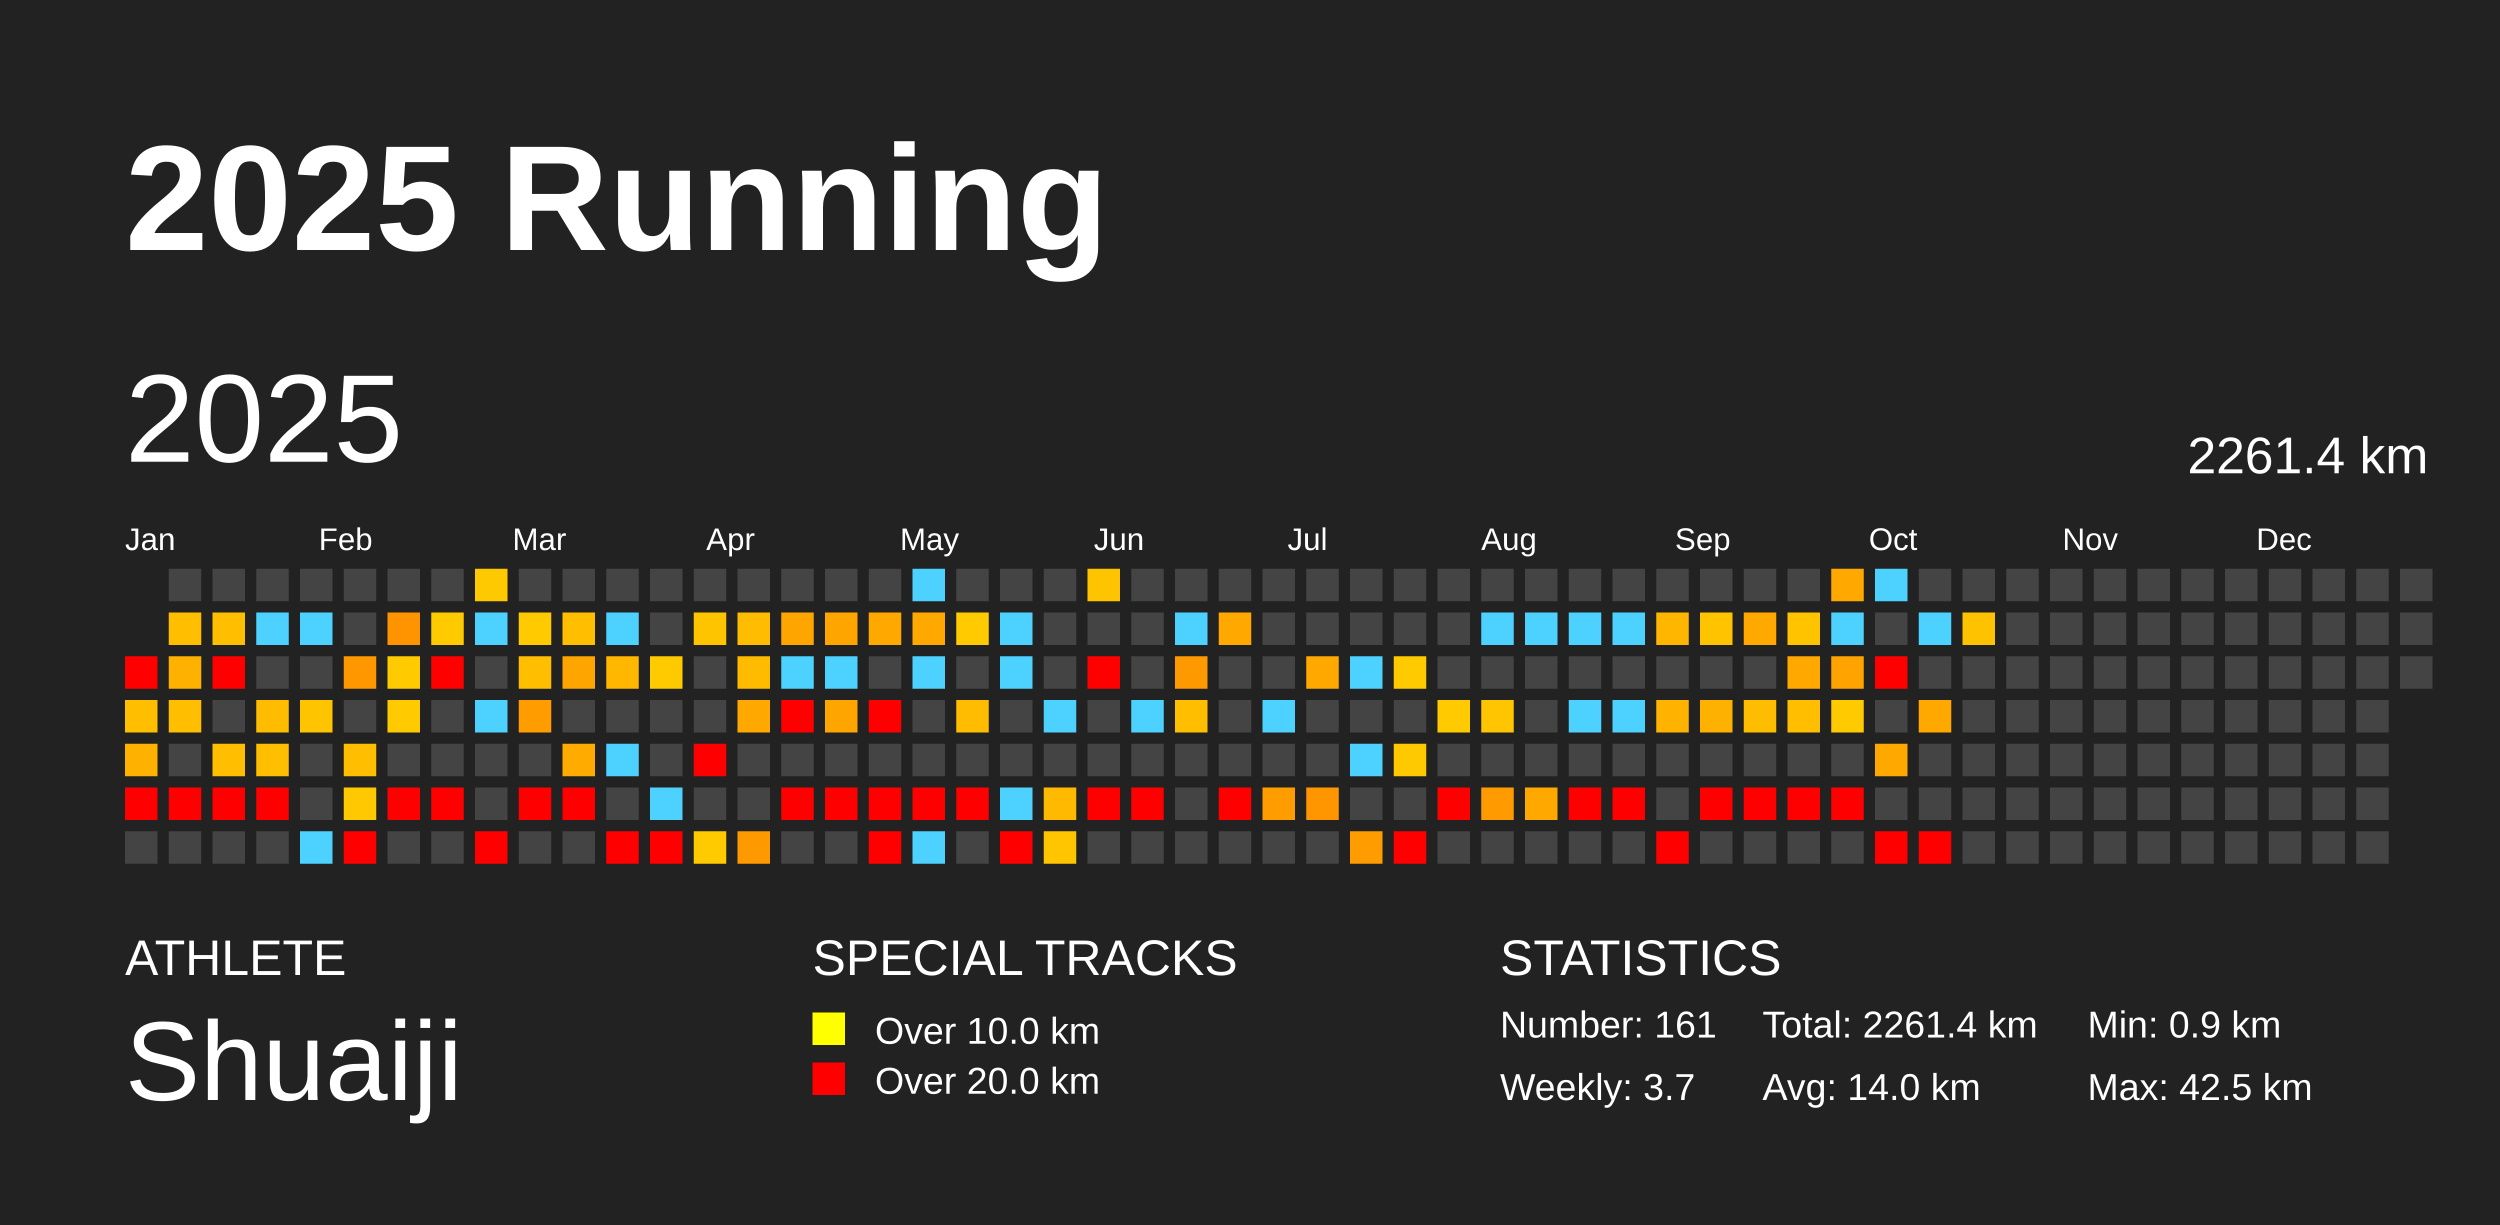
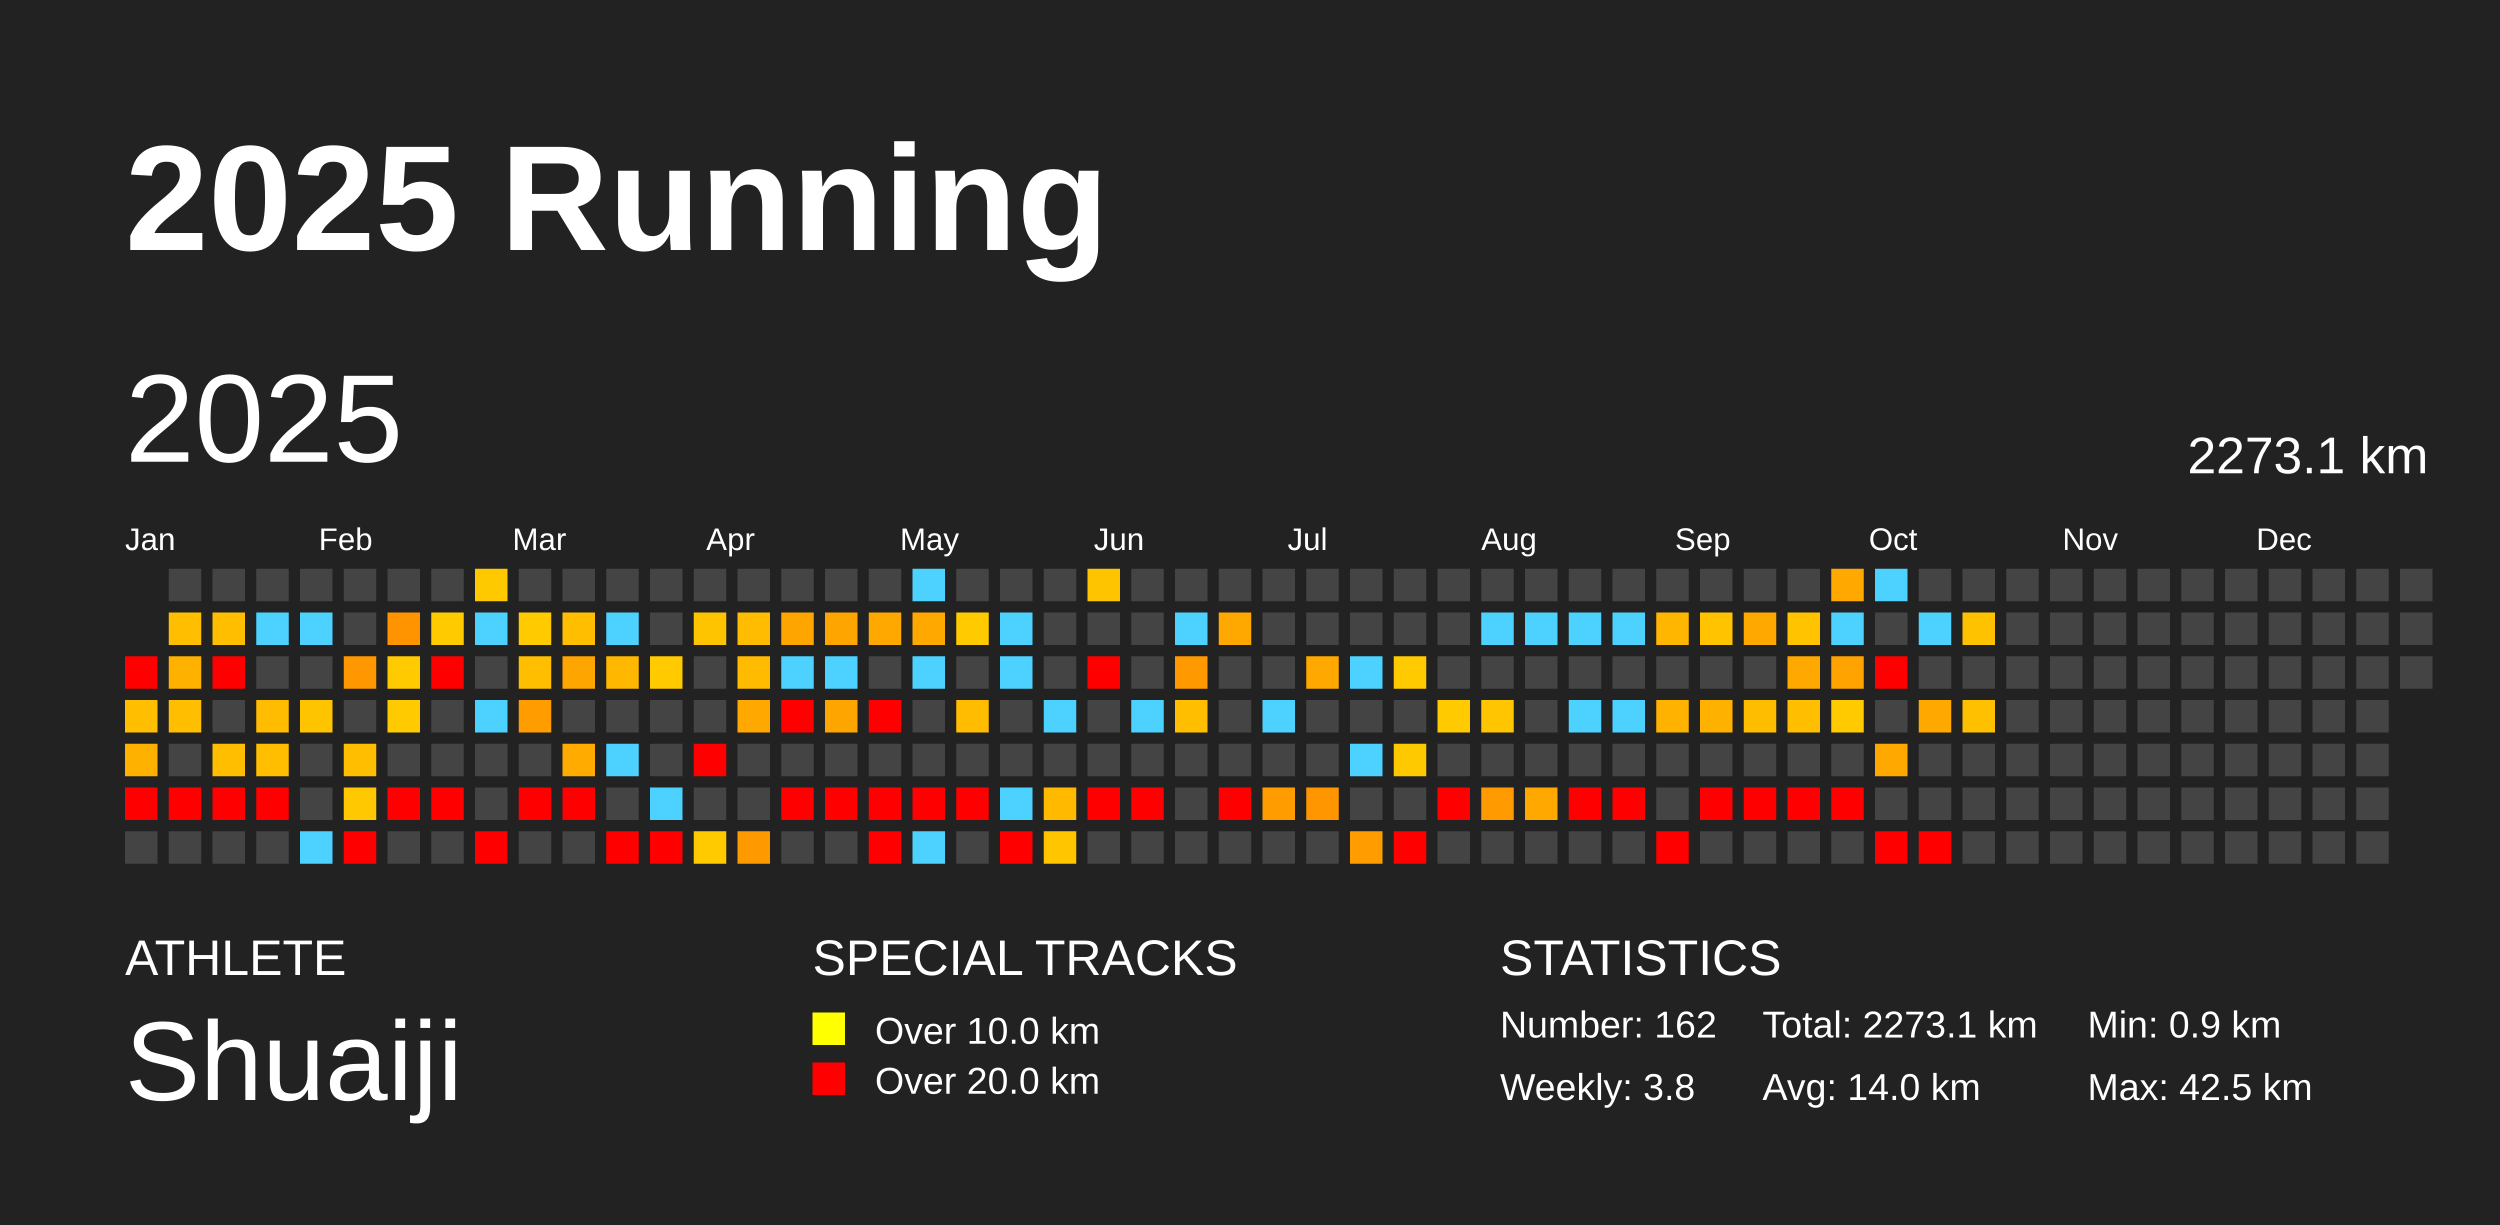
<svg xmlns="http://www.w3.org/2000/svg" baseProfile="full" height="98mm" version="1.1" viewBox="0,0,200,98" width="200mm">
  <defs />
  <rect fill="#222222" height="98" width="200" x="0" y="0" />
  <text fill="#FFFFFF" style="font-size:12px; font-family:Arial; font-weight:bold;" x="10" y="20">2025 Running</text>
  <text fill="#FFFFFF" style="font-size:4px; font-family:Arial" x="10" y="78">ATHLETE</text>
  <text fill="#FFFFFF" style="font-size:9px; font-family:Arial" x="10" y="88">Shuaiji</text>
  <text fill="#FFFFFF" style="font-size:4px; font-family:Arial" x="65" y="78">SPECIAL TRACKS</text>
  <rect fill="yellow" height="2.6" width="2.6" x="65" y="81" />
  <text fill="#FFFFFF" style="font-size:3px; font-family:Arial" x="70" y="83.5">Over 10.0 km</text>
  <rect fill="red" height="2.6" width="2.6" x="65" y="85" />
  <text fill="#FFFFFF" style="font-size:3px; font-family:Arial" x="70" y="87.5">Over 20.0 km</text>
  <text fill="#FFFFFF" style="font-size:4px; font-family:Arial" x="120" y="78">STATISTICS</text>
-   <text fill="#FFFFFF" style="font-size:3px; font-family:Arial" x="120" y="83">Number: 161</text>
-   <text fill="#FFFFFF" style="font-size:3px; font-family:Arial" x="120" y="88">Weekly: 3.7</text>
-   <text fill="#FFFFFF" style="font-size:3px; font-family:Arial" x="141" y="83">Total: 2261.4 km</text>
+   <text fill="#FFFFFF" style="font-size:3px; font-family:Arial" x="120" y="83">Number: 162</text>
+   <text fill="#FFFFFF" style="font-size:3px; font-family:Arial" x="120" y="88">Weekly: 3.8</text>
+   <text fill="#FFFFFF" style="font-size:3px; font-family:Arial" x="141" y="83">Total: 2273.1 km</text>
  <text fill="#FFFFFF" style="font-size:3px; font-family:Arial" x="141" y="88">Avg: 14.0 km</text>
  <text fill="#FFFFFF" style="font-size:3px; font-family:Arial" x="167" y="83">Min: 0.9 km</text>
  <text fill="#FFFFFF" style="font-size:3px; font-family:Arial" x="167" y="88">Max: 42.5 km</text>
  <text dominant-baseline="hanging" fill="#FFFFFF" style="font-size:10.0px; font-family:Arial;" x="10" y="30">2025</text>
-   <text dominant-baseline="hanging" fill="#FFFFFF" style="font-size:4.125px; font-family:Arial;" x="175" y="35">2261.4 km</text>
+   <text dominant-baseline="hanging" fill="#FFFFFF" style="font-size:4.125px; font-family:Arial;" x="175" y="35">2273.1 km</text>
  <text fill="#FFFFFF" style="font-size:2.5px; font-family:Arial" x="10.0" y="44">Jan</text>
  <text fill="#FFFFFF" style="font-size:2.5px; font-family:Arial" x="25.5" y="44">Feb</text>
  <text fill="#FFFFFF" style="font-size:2.5px; font-family:Arial" x="41.0" y="44">Mar</text>
  <text fill="#FFFFFF" style="font-size:2.5px; font-family:Arial" x="56.5" y="44">Apr</text>
  <text fill="#FFFFFF" style="font-size:2.5px; font-family:Arial" x="72.0" y="44">May</text>
  <text fill="#FFFFFF" style="font-size:2.5px; font-family:Arial" x="87.5" y="44">Jun</text>
  <text fill="#FFFFFF" style="font-size:2.5px; font-family:Arial" x="103.0" y="44">Jul</text>
  <text fill="#FFFFFF" style="font-size:2.5px; font-family:Arial" x="118.5" y="44">Aug</text>
  <text fill="#FFFFFF" style="font-size:2.5px; font-family:Arial" x="134.0" y="44">Sep</text>
  <text fill="#FFFFFF" style="font-size:2.5px; font-family:Arial" x="149.5" y="44">Oct</text>
  <text fill="#FFFFFF" style="font-size:2.5px; font-family:Arial" x="165.0" y="44">Nov</text>
  <text fill="#FFFFFF" style="font-size:2.5px; font-family:Arial" x="180.5" y="44">Dec</text>
  <rect fill="red" height="2.6" width="2.6" x="10.0" y="52.5" />
  <rect fill="#ffbe00" height="2.6" width="2.6" x="10.0" y="56.0" />
  <rect fill="#ffb100" height="2.6" width="2.6" x="10.0" y="59.5" />
  <rect fill="red" height="2.6" width="2.6" x="10.0" y="63.0" />
  <rect fill="#444444" height="2.6" width="2.6" x="10.0" y="66.5" />
  <rect fill="#444444" height="2.6" width="2.6" x="13.5" y="45.5" />
  <rect fill="#ffbe00" height="2.6" width="2.6" x="13.5" y="49.0" />
  <rect fill="#ffb100" height="2.6" width="2.6" x="13.5" y="52.5" />
  <rect fill="#ffbe00" height="2.6" width="2.6" x="13.5" y="56.0" />
  <rect fill="#444444" height="2.6" width="2.6" x="13.5" y="59.5" />
  <rect fill="red" height="2.6" width="2.6" x="13.5" y="63.0" />
  <rect fill="#444444" height="2.6" width="2.6" x="13.5" y="66.5" />
  <rect fill="#444444" height="2.6" width="2.6" x="17.0" y="45.5" />
  <rect fill="#ffbe00" height="2.6" width="2.6" x="17.0" y="49.0" />
  <rect fill="red" height="2.6" width="2.6" x="17.0" y="52.5" />
  <rect fill="#444444" height="2.6" width="2.6" x="17.0" y="56.0" />
  <rect fill="#ffbe00" height="2.6" width="2.6" x="17.0" y="59.5" />
  <rect fill="red" height="2.6" width="2.6" x="17.0" y="63.0" />
  <rect fill="#444444" height="2.6" width="2.6" x="17.0" y="66.5" />
  <rect fill="#444444" height="2.6" width="2.6" x="20.5" y="45.5" />
  <rect fill="#4dd2ff" height="2.6" width="2.6" x="20.5" y="49.0" />
  <rect fill="#444444" height="2.6" width="2.6" x="20.5" y="52.5" />
  <rect fill="#ffbc00" height="2.6" width="2.6" x="20.5" y="56.0" />
  <rect fill="#ffbe00" height="2.6" width="2.6" x="20.5" y="59.5" />
  <rect fill="red" height="2.6" width="2.6" x="20.5" y="63.0" />
  <rect fill="#444444" height="2.6" width="2.6" x="20.5" y="66.5" />
  <rect fill="#444444" height="2.6" width="2.6" x="24.0" y="45.5" />
  <rect fill="#4dd2ff" height="2.6" width="2.6" x="24.0" y="49.0" />
  <rect fill="#444444" height="2.6" width="2.6" x="24.0" y="52.5" />
  <rect fill="#ffc400" height="2.6" width="2.6" x="24.0" y="56.0" />
  <rect fill="#444444" height="2.6" width="2.6" x="24.0" y="59.5" />
  <rect fill="#444444" height="2.6" width="2.6" x="24.0" y="63.0" />
  <rect fill="#4dd2ff" height="2.6" width="2.6" x="24.0" y="66.5" />
  <rect fill="#444444" height="2.6" width="2.6" x="27.5" y="45.5" />
  <rect fill="#444444" height="2.6" width="2.6" x="27.5" y="49.0" />
  <rect fill="#ff9700" height="2.6" width="2.6" x="27.5" y="52.5" />
  <rect fill="#444444" height="2.6" width="2.6" x="27.5" y="56.0" />
  <rect fill="#ffbe00" height="2.6" width="2.6" x="27.5" y="59.5" />
  <rect fill="#ffc800" height="2.6" width="2.6" x="27.5" y="63.0" />
  <rect fill="red" height="2.6" width="2.6" x="27.5" y="66.5" />
  <rect fill="#444444" height="2.6" width="2.6" x="31.0" y="45.5" />
  <rect fill="#ff9300" height="2.6" width="2.6" x="31.0" y="49.0" />
  <rect fill="#ffca00" height="2.6" width="2.6" x="31.0" y="52.5" />
  <rect fill="#ffca00" height="2.6" width="2.6" x="31.0" y="56.0" />
  <rect fill="#444444" height="2.6" width="2.6" x="31.0" y="59.5" />
  <rect fill="red" height="2.6" width="2.6" x="31.0" y="63.0" />
  <rect fill="#444444" height="2.6" width="2.6" x="31.0" y="66.5" />
  <rect fill="#444444" height="2.6" width="2.6" x="34.5" y="45.5" />
  <rect fill="#ffca00" height="2.6" width="2.6" x="34.5" y="49.0" />
  <rect fill="red" height="2.6" width="2.6" x="34.5" y="52.5" />
  <rect fill="#444444" height="2.6" width="2.6" x="34.5" y="56.0" />
  <rect fill="#444444" height="2.6" width="2.6" x="34.5" y="59.5" />
  <rect fill="red" height="2.6" width="2.6" x="34.5" y="63.0" />
  <rect fill="#444444" height="2.6" width="2.6" x="34.5" y="66.5" />
  <rect fill="#ffc900" height="2.6" width="2.6" x="38.0" y="45.5" />
  <rect fill="#4dd2ff" height="2.6" width="2.6" x="38.0" y="49.0" />
  <rect fill="#444444" height="2.6" width="2.6" x="38.0" y="52.5" />
  <rect fill="#4dd2ff" height="2.6" width="2.6" x="38.0" y="56.0" />
  <rect fill="#444444" height="2.6" width="2.6" x="38.0" y="59.5" />
  <rect fill="#444444" height="2.6" width="2.6" x="38.0" y="63.0" />
  <rect fill="red" height="2.6" width="2.6" x="38.0" y="66.5" />
  <rect fill="#444444" height="2.6" width="2.6" x="41.5" y="45.5" />
  <rect fill="#ffca00" height="2.6" width="2.6" x="41.5" y="49.0" />
  <rect fill="#ffbe00" height="2.6" width="2.6" x="41.5" y="52.5" />
  <rect fill="#ff9c00" height="2.6" width="2.6" x="41.5" y="56.0" />
  <rect fill="#444444" height="2.6" width="2.6" x="41.5" y="59.5" />
  <rect fill="red" height="2.6" width="2.6" x="41.5" y="63.0" />
  <rect fill="#444444" height="2.6" width="2.6" x="41.5" y="66.5" />
  <rect fill="#444444" height="2.6" width="2.6" x="45.0" y="45.5" />
  <rect fill="#ffbe00" height="2.6" width="2.6" x="45.0" y="49.0" />
  <rect fill="#ffa500" height="2.6" width="2.6" x="45.0" y="52.5" />
  <rect fill="#444444" height="2.6" width="2.6" x="45.0" y="56.0" />
  <rect fill="#ffab00" height="2.6" width="2.6" x="45.0" y="59.5" />
  <rect fill="red" height="2.6" width="2.6" x="45.0" y="63.0" />
  <rect fill="#444444" height="2.6" width="2.6" x="45.0" y="66.5" />
  <rect fill="#444444" height="2.6" width="2.6" x="48.5" y="45.5" />
  <rect fill="#4dd2ff" height="2.6" width="2.6" x="48.5" y="49.0" />
  <rect fill="#ffb700" height="2.6" width="2.6" x="48.5" y="52.5" />
  <rect fill="#444444" height="2.6" width="2.6" x="48.5" y="56.0" />
  <rect fill="#4dd2ff" height="2.6" width="2.6" x="48.5" y="59.5" />
  <rect fill="#444444" height="2.6" width="2.6" x="48.5" y="63.0" />
  <rect fill="red" height="2.6" width="2.6" x="48.5" y="66.5" />
  <rect fill="#444444" height="2.6" width="2.6" x="52.0" y="45.5" />
  <rect fill="#444444" height="2.6" width="2.6" x="52.0" y="49.0" />
  <rect fill="#ffca00" height="2.6" width="2.6" x="52.0" y="52.5" />
  <rect fill="#444444" height="2.6" width="2.6" x="52.0" y="56.0" />
  <rect fill="#444444" height="2.6" width="2.6" x="52.0" y="59.5" />
  <rect fill="#4dd2ff" height="2.6" width="2.6" x="52.0" y="63.0" />
  <rect fill="red" height="2.6" width="2.6" x="52.0" y="66.5" />
  <rect fill="#444444" height="2.6" width="2.6" x="55.5" y="45.5" />
  <rect fill="#ffc400" height="2.6" width="2.6" x="55.5" y="49.0" />
  <rect fill="#444444" height="2.6" width="2.6" x="55.5" y="52.5" />
  <rect fill="#444444" height="2.6" width="2.6" x="55.5" y="56.0" />
  <rect fill="red" height="2.6" width="2.6" x="55.5" y="59.5" />
  <rect fill="#444444" height="2.6" width="2.6" x="55.5" y="63.0" />
  <rect fill="#ffca00" height="2.6" width="2.6" x="55.5" y="66.5" />
  <rect fill="#444444" height="2.6" width="2.6" x="59.0" y="45.5" />
  <rect fill="#ffbc00" height="2.6" width="2.6" x="59.0" y="49.0" />
  <rect fill="#ffbb00" height="2.6" width="2.6" x="59.0" y="52.5" />
  <rect fill="#ffa800" height="2.6" width="2.6" x="59.0" y="56.0" />
  <rect fill="#444444" height="2.6" width="2.6" x="59.0" y="59.5" />
  <rect fill="#444444" height="2.6" width="2.6" x="59.0" y="63.0" />
  <rect fill="#ff9900" height="2.6" width="2.6" x="59.0" y="66.5" />
  <rect fill="#444444" height="2.6" width="2.6" x="62.5" y="45.5" />
  <rect fill="#ffa500" height="2.6" width="2.6" x="62.5" y="49.0" />
  <rect fill="#4dd2ff" height="2.6" width="2.6" x="62.5" y="52.5" />
  <rect fill="red" height="2.6" width="2.6" x="62.5" y="56.0" />
  <rect fill="#444444" height="2.6" width="2.6" x="62.5" y="59.5" />
  <rect fill="red" height="2.6" width="2.6" x="62.5" y="63.0" />
  <rect fill="#444444" height="2.6" width="2.6" x="62.5" y="66.5" />
  <rect fill="#444444" height="2.6" width="2.6" x="66.0" y="45.5" />
  <rect fill="#ffa500" height="2.6" width="2.6" x="66.0" y="49.0" />
  <rect fill="#4dd2ff" height="2.6" width="2.6" x="66.0" y="52.5" />
  <rect fill="#ffa500" height="2.6" width="2.6" x="66.0" y="56.0" />
  <rect fill="#444444" height="2.6" width="2.6" x="66.0" y="59.5" />
  <rect fill="red" height="2.6" width="2.6" x="66.0" y="63.0" />
  <rect fill="#444444" height="2.6" width="2.6" x="66.0" y="66.5" />
  <rect fill="#444444" height="2.6" width="2.6" x="69.5" y="45.5" />
  <rect fill="#ffa800" height="2.6" width="2.6" x="69.5" y="49.0" />
  <rect fill="#444444" height="2.6" width="2.6" x="69.5" y="52.5" />
  <rect fill="red" height="2.6" width="2.6" x="69.5" y="56.0" />
  <rect fill="#444444" height="2.6" width="2.6" x="69.5" y="59.5" />
  <rect fill="red" height="2.6" width="2.6" x="69.5" y="63.0" />
  <rect fill="red" height="2.6" width="2.6" x="69.5" y="66.5" />
  <rect fill="#4dd2ff" height="2.6" width="2.6" x="73.0" y="45.5" />
  <rect fill="#ffa800" height="2.6" width="2.6" x="73.0" y="49.0" />
  <rect fill="#4dd2ff" height="2.6" width="2.6" x="73.0" y="52.5" />
  <rect fill="#444444" height="2.6" width="2.6" x="73.0" y="56.0" />
  <rect fill="#444444" height="2.6" width="2.6" x="73.0" y="59.5" />
  <rect fill="red" height="2.6" width="2.6" x="73.0" y="63.0" />
  <rect fill="#4dd2ff" height="2.6" width="2.6" x="73.0" y="66.5" />
  <rect fill="#444444" height="2.6" width="2.6" x="76.5" y="45.5" />
  <rect fill="#ffcb00" height="2.6" width="2.6" x="76.5" y="49.0" />
  <rect fill="#444444" height="2.6" width="2.6" x="76.5" y="52.5" />
  <rect fill="#ffbc00" height="2.6" width="2.6" x="76.5" y="56.0" />
  <rect fill="#444444" height="2.6" width="2.6" x="76.5" y="59.5" />
  <rect fill="red" height="2.6" width="2.6" x="76.5" y="63.0" />
  <rect fill="#444444" height="2.6" width="2.6" x="76.5" y="66.5" />
  <rect fill="#444444" height="2.6" width="2.6" x="80.0" y="45.5" />
  <rect fill="#4dd2ff" height="2.6" width="2.6" x="80.0" y="49.0" />
  <rect fill="#4dd2ff" height="2.6" width="2.6" x="80.0" y="52.5" />
  <rect fill="#444444" height="2.6" width="2.6" x="80.0" y="56.0" />
  <rect fill="#444444" height="2.6" width="2.6" x="80.0" y="59.5" />
  <rect fill="#4dd2ff" height="2.6" width="2.6" x="80.0" y="63.0" />
  <rect fill="red" height="2.6" width="2.6" x="80.0" y="66.5" />
  <rect fill="#444444" height="2.6" width="2.6" x="83.5" y="45.5" />
  <rect fill="#444444" height="2.6" width="2.6" x="83.5" y="49.0" />
  <rect fill="#444444" height="2.6" width="2.6" x="83.5" y="52.5" />
  <rect fill="#4dd2ff" height="2.6" width="2.6" x="83.5" y="56.0" />
  <rect fill="#444444" height="2.6" width="2.6" x="83.5" y="59.5" />
  <rect fill="#ffba00" height="2.6" width="2.6" x="83.5" y="63.0" />
  <rect fill="#ffc600" height="2.6" width="2.6" x="83.5" y="66.5" />
  <rect fill="#ffc400" height="2.6" width="2.6" x="87.0" y="45.5" />
  <rect fill="#444444" height="2.6" width="2.6" x="87.0" y="49.0" />
  <rect fill="red" height="2.6" width="2.6" x="87.0" y="52.5" />
  <rect fill="#444444" height="2.6" width="2.6" x="87.0" y="56.0" />
  <rect fill="#444444" height="2.6" width="2.6" x="87.0" y="59.5" />
  <rect fill="red" height="2.6" width="2.6" x="87.0" y="63.0" />
  <rect fill="#444444" height="2.6" width="2.6" x="87.0" y="66.5" />
  <rect fill="#444444" height="2.6" width="2.6" x="90.5" y="45.5" />
  <rect fill="#444444" height="2.6" width="2.6" x="90.5" y="49.0" />
  <rect fill="#444444" height="2.6" width="2.6" x="90.5" y="52.5" />
  <rect fill="#4dd2ff" height="2.6" width="2.6" x="90.5" y="56.0" />
  <rect fill="#444444" height="2.6" width="2.6" x="90.5" y="59.5" />
  <rect fill="red" height="2.6" width="2.6" x="90.5" y="63.0" />
  <rect fill="#444444" height="2.6" width="2.6" x="90.5" y="66.5" />
  <rect fill="#444444" height="2.6" width="2.6" x="94.0" y="45.5" />
  <rect fill="#4dd2ff" height="2.6" width="2.6" x="94.0" y="49.0" />
  <rect fill="#ff9900" height="2.6" width="2.6" x="94.0" y="52.5" />
  <rect fill="#ffbf00" height="2.6" width="2.6" x="94.0" y="56.0" />
  <rect fill="#444444" height="2.6" width="2.6" x="94.0" y="59.5" />
  <rect fill="#444444" height="2.6" width="2.6" x="94.0" y="63.0" />
  <rect fill="#444444" height="2.6" width="2.6" x="94.0" y="66.5" />
  <rect fill="#444444" height="2.6" width="2.6" x="97.5" y="45.5" />
  <rect fill="#ffa900" height="2.6" width="2.6" x="97.5" y="49.0" />
  <rect fill="#444444" height="2.6" width="2.6" x="97.5" y="52.5" />
  <rect fill="#444444" height="2.6" width="2.6" x="97.5" y="56.0" />
  <rect fill="#444444" height="2.6" width="2.6" x="97.5" y="59.5" />
  <rect fill="red" height="2.6" width="2.6" x="97.5" y="63.0" />
  <rect fill="#444444" height="2.6" width="2.6" x="97.5" y="66.5" />
  <rect fill="#444444" height="2.6" width="2.6" x="101.0" y="45.5" />
  <rect fill="#444444" height="2.6" width="2.6" x="101.0" y="49.0" />
  <rect fill="#444444" height="2.6" width="2.6" x="101.0" y="52.5" />
  <rect fill="#4dd2ff" height="2.6" width="2.6" x="101.0" y="56.0" />
  <rect fill="#444444" height="2.6" width="2.6" x="101.0" y="59.5" />
  <rect fill="#ff9d00" height="2.6" width="2.6" x="101.0" y="63.0" />
  <rect fill="#444444" height="2.6" width="2.6" x="101.0" y="66.5" />
  <rect fill="#444444" height="2.6" width="2.6" x="104.5" y="45.5" />
  <rect fill="#444444" height="2.6" width="2.6" x="104.5" y="49.0" />
  <rect fill="#ffa900" height="2.6" width="2.6" x="104.5" y="52.5" />
  <rect fill="#444444" height="2.6" width="2.6" x="104.5" y="56.0" />
  <rect fill="#444444" height="2.6" width="2.6" x="104.5" y="59.5" />
  <rect fill="#ff9600" height="2.6" width="2.6" x="104.5" y="63.0" />
  <rect fill="#444444" height="2.6" width="2.6" x="104.5" y="66.5" />
  <rect fill="#444444" height="2.6" width="2.6" x="108.0" y="45.5" />
  <rect fill="#444444" height="2.6" width="2.6" x="108.0" y="49.0" />
  <rect fill="#4dd2ff" height="2.6" width="2.6" x="108.0" y="52.5" />
  <rect fill="#444444" height="2.6" width="2.6" x="108.0" y="56.0" />
  <rect fill="#4dd2ff" height="2.6" width="2.6" x="108.0" y="59.5" />
  <rect fill="#444444" height="2.6" width="2.6" x="108.0" y="63.0" />
  <rect fill="#ff9c00" height="2.6" width="2.6" x="108.0" y="66.5" />
  <rect fill="#444444" height="2.6" width="2.6" x="111.5" y="45.5" />
  <rect fill="#444444" height="2.6" width="2.6" x="111.5" y="49.0" />
  <rect fill="#ffca00" height="2.6" width="2.6" x="111.5" y="52.5" />
  <rect fill="#444444" height="2.6" width="2.6" x="111.5" y="56.0" />
  <rect fill="#ffc900" height="2.6" width="2.6" x="111.5" y="59.5" />
  <rect fill="#444444" height="2.6" width="2.6" x="111.5" y="63.0" />
  <rect fill="red" height="2.6" width="2.6" x="111.5" y="66.5" />
  <rect fill="#444444" height="2.6" width="2.6" x="115.0" y="45.5" />
  <rect fill="#444444" height="2.6" width="2.6" x="115.0" y="49.0" />
  <rect fill="#444444" height="2.6" width="2.6" x="115.0" y="52.5" />
  <rect fill="#ffca00" height="2.6" width="2.6" x="115.0" y="56.0" />
  <rect fill="#444444" height="2.6" width="2.6" x="115.0" y="59.5" />
  <rect fill="red" height="2.6" width="2.6" x="115.0" y="63.0" />
  <rect fill="#444444" height="2.6" width="2.6" x="115.0" y="66.5" />
  <rect fill="#444444" height="2.6" width="2.6" x="118.5" y="45.5" />
  <rect fill="#4dd2ff" height="2.6" width="2.6" x="118.5" y="49.0" />
  <rect fill="#444444" height="2.6" width="2.6" x="118.5" y="52.5" />
  <rect fill="#ffc500" height="2.6" width="2.6" x="118.5" y="56.0" />
  <rect fill="#444444" height="2.6" width="2.6" x="118.5" y="59.5" />
  <rect fill="#ff9b00" height="2.6" width="2.6" x="118.5" y="63.0" />
  <rect fill="#444444" height="2.6" width="2.6" x="118.5" y="66.5" />
  <rect fill="#444444" height="2.6" width="2.6" x="122.0" y="45.5" />
  <rect fill="#4dd2ff" height="2.6" width="2.6" x="122.0" y="49.0" />
  <rect fill="#444444" height="2.6" width="2.6" x="122.0" y="52.5" />
  <rect fill="#444444" height="2.6" width="2.6" x="122.0" y="56.0" />
  <rect fill="#444444" height="2.6" width="2.6" x="122.0" y="59.5" />
  <rect fill="#ffa900" height="2.6" width="2.6" x="122.0" y="63.0" />
  <rect fill="#444444" height="2.6" width="2.6" x="122.0" y="66.5" />
  <rect fill="#444444" height="2.6" width="2.6" x="125.5" y="45.5" />
  <rect fill="#4dd2ff" height="2.6" width="2.6" x="125.5" y="49.0" />
  <rect fill="#444444" height="2.6" width="2.6" x="125.5" y="52.5" />
  <rect fill="#4dd2ff" height="2.6" width="2.6" x="125.5" y="56.0" />
  <rect fill="#444444" height="2.6" width="2.6" x="125.5" y="59.5" />
  <rect fill="red" height="2.6" width="2.6" x="125.5" y="63.0" />
  <rect fill="#444444" height="2.6" width="2.6" x="125.5" y="66.5" />
  <rect fill="#444444" height="2.6" width="2.6" x="129.0" y="45.5" />
  <rect fill="#4dd2ff" height="2.6" width="2.6" x="129.0" y="49.0" />
  <rect fill="#444444" height="2.6" width="2.6" x="129.0" y="52.5" />
  <rect fill="#4dd2ff" height="2.6" width="2.6" x="129.0" y="56.0" />
  <rect fill="#444444" height="2.6" width="2.6" x="129.0" y="59.5" />
  <rect fill="red" height="2.6" width="2.6" x="129.0" y="63.0" />
  <rect fill="#444444" height="2.6" width="2.6" x="129.0" y="66.5" />
  <rect fill="#444444" height="2.6" width="2.6" x="132.5" y="45.5" />
  <rect fill="#ffb600" height="2.6" width="2.6" x="132.5" y="49.0" />
  <rect fill="#444444" height="2.6" width="2.6" x="132.5" y="52.5" />
  <rect fill="#ffb300" height="2.6" width="2.6" x="132.5" y="56.0" />
  <rect fill="#444444" height="2.6" width="2.6" x="132.5" y="59.5" />
  <rect fill="#444444" height="2.6" width="2.6" x="132.5" y="63.0" />
  <rect fill="red" height="2.6" width="2.6" x="132.5" y="66.5" />
  <rect fill="#444444" height="2.6" width="2.6" x="136.0" y="45.5" />
  <rect fill="#ffc300" height="2.6" width="2.6" x="136.0" y="49.0" />
  <rect fill="#444444" height="2.6" width="2.6" x="136.0" y="52.5" />
  <rect fill="#ffb100" height="2.6" width="2.6" x="136.0" y="56.0" />
  <rect fill="#444444" height="2.6" width="2.6" x="136.0" y="59.5" />
  <rect fill="red" height="2.6" width="2.6" x="136.0" y="63.0" />
  <rect fill="#444444" height="2.6" width="2.6" x="136.0" y="66.5" />
  <rect fill="#444444" height="2.6" width="2.6" x="139.5" y="45.5" />
  <rect fill="#ffa900" height="2.6" width="2.6" x="139.5" y="49.0" />
  <rect fill="#444444" height="2.6" width="2.6" x="139.5" y="52.5" />
  <rect fill="#ffbd00" height="2.6" width="2.6" x="139.5" y="56.0" />
  <rect fill="#444444" height="2.6" width="2.6" x="139.5" y="59.5" />
  <rect fill="red" height="2.6" width="2.6" x="139.5" y="63.0" />
  <rect fill="#444444" height="2.6" width="2.6" x="139.5" y="66.5" />
  <rect fill="#444444" height="2.6" width="2.6" x="143.0" y="45.5" />
  <rect fill="#ffc300" height="2.6" width="2.6" x="143.0" y="49.0" />
  <rect fill="#ffa900" height="2.6" width="2.6" x="143.0" y="52.5" />
  <rect fill="#ffbe00" height="2.6" width="2.6" x="143.0" y="56.0" />
  <rect fill="#444444" height="2.6" width="2.6" x="143.0" y="59.5" />
  <rect fill="red" height="2.6" width="2.6" x="143.0" y="63.0" />
  <rect fill="#444444" height="2.6" width="2.6" x="143.0" y="66.5" />
  <rect fill="#ffa900" height="2.6" width="2.6" x="146.5" y="45.5" />
  <rect fill="#4dd2ff" height="2.6" width="2.6" x="146.5" y="49.0" />
  <rect fill="#ffa300" height="2.6" width="2.6" x="146.5" y="52.5" />
  <rect fill="#ffca00" height="2.6" width="2.6" x="146.5" y="56.0" />
  <rect fill="#444444" height="2.6" width="2.6" x="146.5" y="59.5" />
  <rect fill="red" height="2.6" width="2.6" x="146.5" y="63.0" />
  <rect fill="#444444" height="2.6" width="2.6" x="146.5" y="66.5" />
  <rect fill="#4dd2ff" height="2.6" width="2.6" x="150.0" y="45.5" />
  <rect fill="#444444" height="2.6" width="2.6" x="150.0" y="49.0" />
  <rect fill="red" height="2.6" width="2.6" x="150.0" y="52.5" />
  <rect fill="#444444" height="2.6" width="2.6" x="150.0" y="56.0" />
  <rect fill="#ffa900" height="2.6" width="2.6" x="150.0" y="59.5" />
  <rect fill="#444444" height="2.6" width="2.6" x="150.0" y="63.0" />
  <rect fill="red" height="2.6" width="2.6" x="150.0" y="66.5" />
  <rect fill="#444444" height="2.6" width="2.6" x="153.5" y="45.5" />
  <rect fill="#4dd2ff" height="2.6" width="2.6" x="153.5" y="49.0" />
  <rect fill="#444444" height="2.6" width="2.6" x="153.5" y="52.5" />
  <rect fill="#ffa900" height="2.6" width="2.6" x="153.5" y="56.0" />
  <rect fill="#444444" height="2.6" width="2.6" x="153.5" y="59.5" />
  <rect fill="#444444" height="2.6" width="2.6" x="153.5" y="63.0" />
  <rect fill="red" height="2.6" width="2.6" x="153.5" y="66.5" />
  <rect fill="#444444" height="2.6" width="2.6" x="157.0" y="45.5" />
  <rect fill="#ffc200" height="2.6" width="2.6" x="157.0" y="49.0" />
  <rect fill="#444444" height="2.6" width="2.6" x="157.0" y="52.5" />
-   <rect fill="#444444" height="2.6" width="2.6" x="157.0" y="56.0" />
+   <rect fill="#ffc000" height="2.6" width="2.6" x="157.0" y="56.0" />
  <rect fill="#444444" height="2.6" width="2.6" x="157.0" y="59.5" />
  <rect fill="#444444" height="2.6" width="2.6" x="157.0" y="63.0" />
  <rect fill="#444444" height="2.6" width="2.6" x="157.0" y="66.5" />
  <rect fill="#444444" height="2.6" width="2.6" x="160.5" y="45.5" />
  <rect fill="#444444" height="2.6" width="2.6" x="160.5" y="49.0" />
  <rect fill="#444444" height="2.6" width="2.6" x="160.5" y="52.5" />
  <rect fill="#444444" height="2.6" width="2.6" x="160.5" y="56.0" />
  <rect fill="#444444" height="2.6" width="2.6" x="160.5" y="59.5" />
  <rect fill="#444444" height="2.6" width="2.6" x="160.5" y="63.0" />
  <rect fill="#444444" height="2.6" width="2.6" x="160.5" y="66.5" />
  <rect fill="#444444" height="2.6" width="2.6" x="164.0" y="45.5" />
  <rect fill="#444444" height="2.6" width="2.6" x="164.0" y="49.0" />
  <rect fill="#444444" height="2.6" width="2.6" x="164.0" y="52.5" />
  <rect fill="#444444" height="2.6" width="2.6" x="164.0" y="56.0" />
  <rect fill="#444444" height="2.6" width="2.6" x="164.0" y="59.5" />
  <rect fill="#444444" height="2.6" width="2.6" x="164.0" y="63.0" />
  <rect fill="#444444" height="2.6" width="2.6" x="164.0" y="66.5" />
  <rect fill="#444444" height="2.6" width="2.6" x="167.5" y="45.5" />
  <rect fill="#444444" height="2.6" width="2.6" x="167.5" y="49.0" />
  <rect fill="#444444" height="2.6" width="2.6" x="167.5" y="52.5" />
  <rect fill="#444444" height="2.6" width="2.6" x="167.5" y="56.0" />
  <rect fill="#444444" height="2.6" width="2.6" x="167.5" y="59.5" />
  <rect fill="#444444" height="2.6" width="2.6" x="167.5" y="63.0" />
  <rect fill="#444444" height="2.6" width="2.6" x="167.5" y="66.5" />
  <rect fill="#444444" height="2.6" width="2.6" x="171.0" y="45.5" />
  <rect fill="#444444" height="2.6" width="2.6" x="171.0" y="49.0" />
  <rect fill="#444444" height="2.6" width="2.6" x="171.0" y="52.5" />
  <rect fill="#444444" height="2.6" width="2.6" x="171.0" y="56.0" />
  <rect fill="#444444" height="2.6" width="2.6" x="171.0" y="59.5" />
  <rect fill="#444444" height="2.6" width="2.6" x="171.0" y="63.0" />
  <rect fill="#444444" height="2.6" width="2.6" x="171.0" y="66.5" />
  <rect fill="#444444" height="2.6" width="2.6" x="174.5" y="45.5" />
  <rect fill="#444444" height="2.6" width="2.6" x="174.5" y="49.0" />
  <rect fill="#444444" height="2.6" width="2.6" x="174.5" y="52.5" />
  <rect fill="#444444" height="2.6" width="2.6" x="174.5" y="56.0" />
  <rect fill="#444444" height="2.6" width="2.6" x="174.5" y="59.5" />
  <rect fill="#444444" height="2.6" width="2.6" x="174.5" y="63.0" />
  <rect fill="#444444" height="2.6" width="2.6" x="174.5" y="66.5" />
  <rect fill="#444444" height="2.6" width="2.6" x="178.0" y="45.5" />
  <rect fill="#444444" height="2.6" width="2.6" x="178.0" y="49.0" />
  <rect fill="#444444" height="2.6" width="2.6" x="178.0" y="52.5" />
  <rect fill="#444444" height="2.6" width="2.6" x="178.0" y="56.0" />
  <rect fill="#444444" height="2.6" width="2.6" x="178.0" y="59.5" />
  <rect fill="#444444" height="2.6" width="2.6" x="178.0" y="63.0" />
  <rect fill="#444444" height="2.6" width="2.6" x="178.0" y="66.5" />
  <rect fill="#444444" height="2.6" width="2.6" x="181.5" y="45.5" />
  <rect fill="#444444" height="2.6" width="2.6" x="181.5" y="49.0" />
  <rect fill="#444444" height="2.6" width="2.6" x="181.5" y="52.5" />
  <rect fill="#444444" height="2.6" width="2.6" x="181.5" y="56.0" />
  <rect fill="#444444" height="2.6" width="2.6" x="181.5" y="59.5" />
  <rect fill="#444444" height="2.6" width="2.6" x="181.5" y="63.0" />
  <rect fill="#444444" height="2.6" width="2.6" x="181.5" y="66.5" />
  <rect fill="#444444" height="2.6" width="2.6" x="185.0" y="45.5" />
  <rect fill="#444444" height="2.6" width="2.6" x="185.0" y="49.0" />
  <rect fill="#444444" height="2.6" width="2.6" x="185.0" y="52.5" />
  <rect fill="#444444" height="2.6" width="2.6" x="185.0" y="56.0" />
  <rect fill="#444444" height="2.6" width="2.6" x="185.0" y="59.5" />
  <rect fill="#444444" height="2.6" width="2.6" x="185.0" y="63.0" />
  <rect fill="#444444" height="2.6" width="2.6" x="185.0" y="66.5" />
  <rect fill="#444444" height="2.6" width="2.6" x="188.5" y="45.5" />
  <rect fill="#444444" height="2.6" width="2.6" x="188.5" y="49.0" />
  <rect fill="#444444" height="2.6" width="2.6" x="188.5" y="52.5" />
  <rect fill="#444444" height="2.6" width="2.6" x="188.5" y="56.0" />
  <rect fill="#444444" height="2.6" width="2.6" x="188.5" y="59.5" />
  <rect fill="#444444" height="2.6" width="2.6" x="188.5" y="63.0" />
  <rect fill="#444444" height="2.6" width="2.6" x="188.5" y="66.5" />
  <rect fill="#444444" height="2.6" width="2.6" x="192.0" y="45.5" />
  <rect fill="#444444" height="2.6" width="2.6" x="192.0" y="49.0" />
  <rect fill="#444444" height="2.6" width="2.6" x="192.0" y="52.5" />
</svg>
